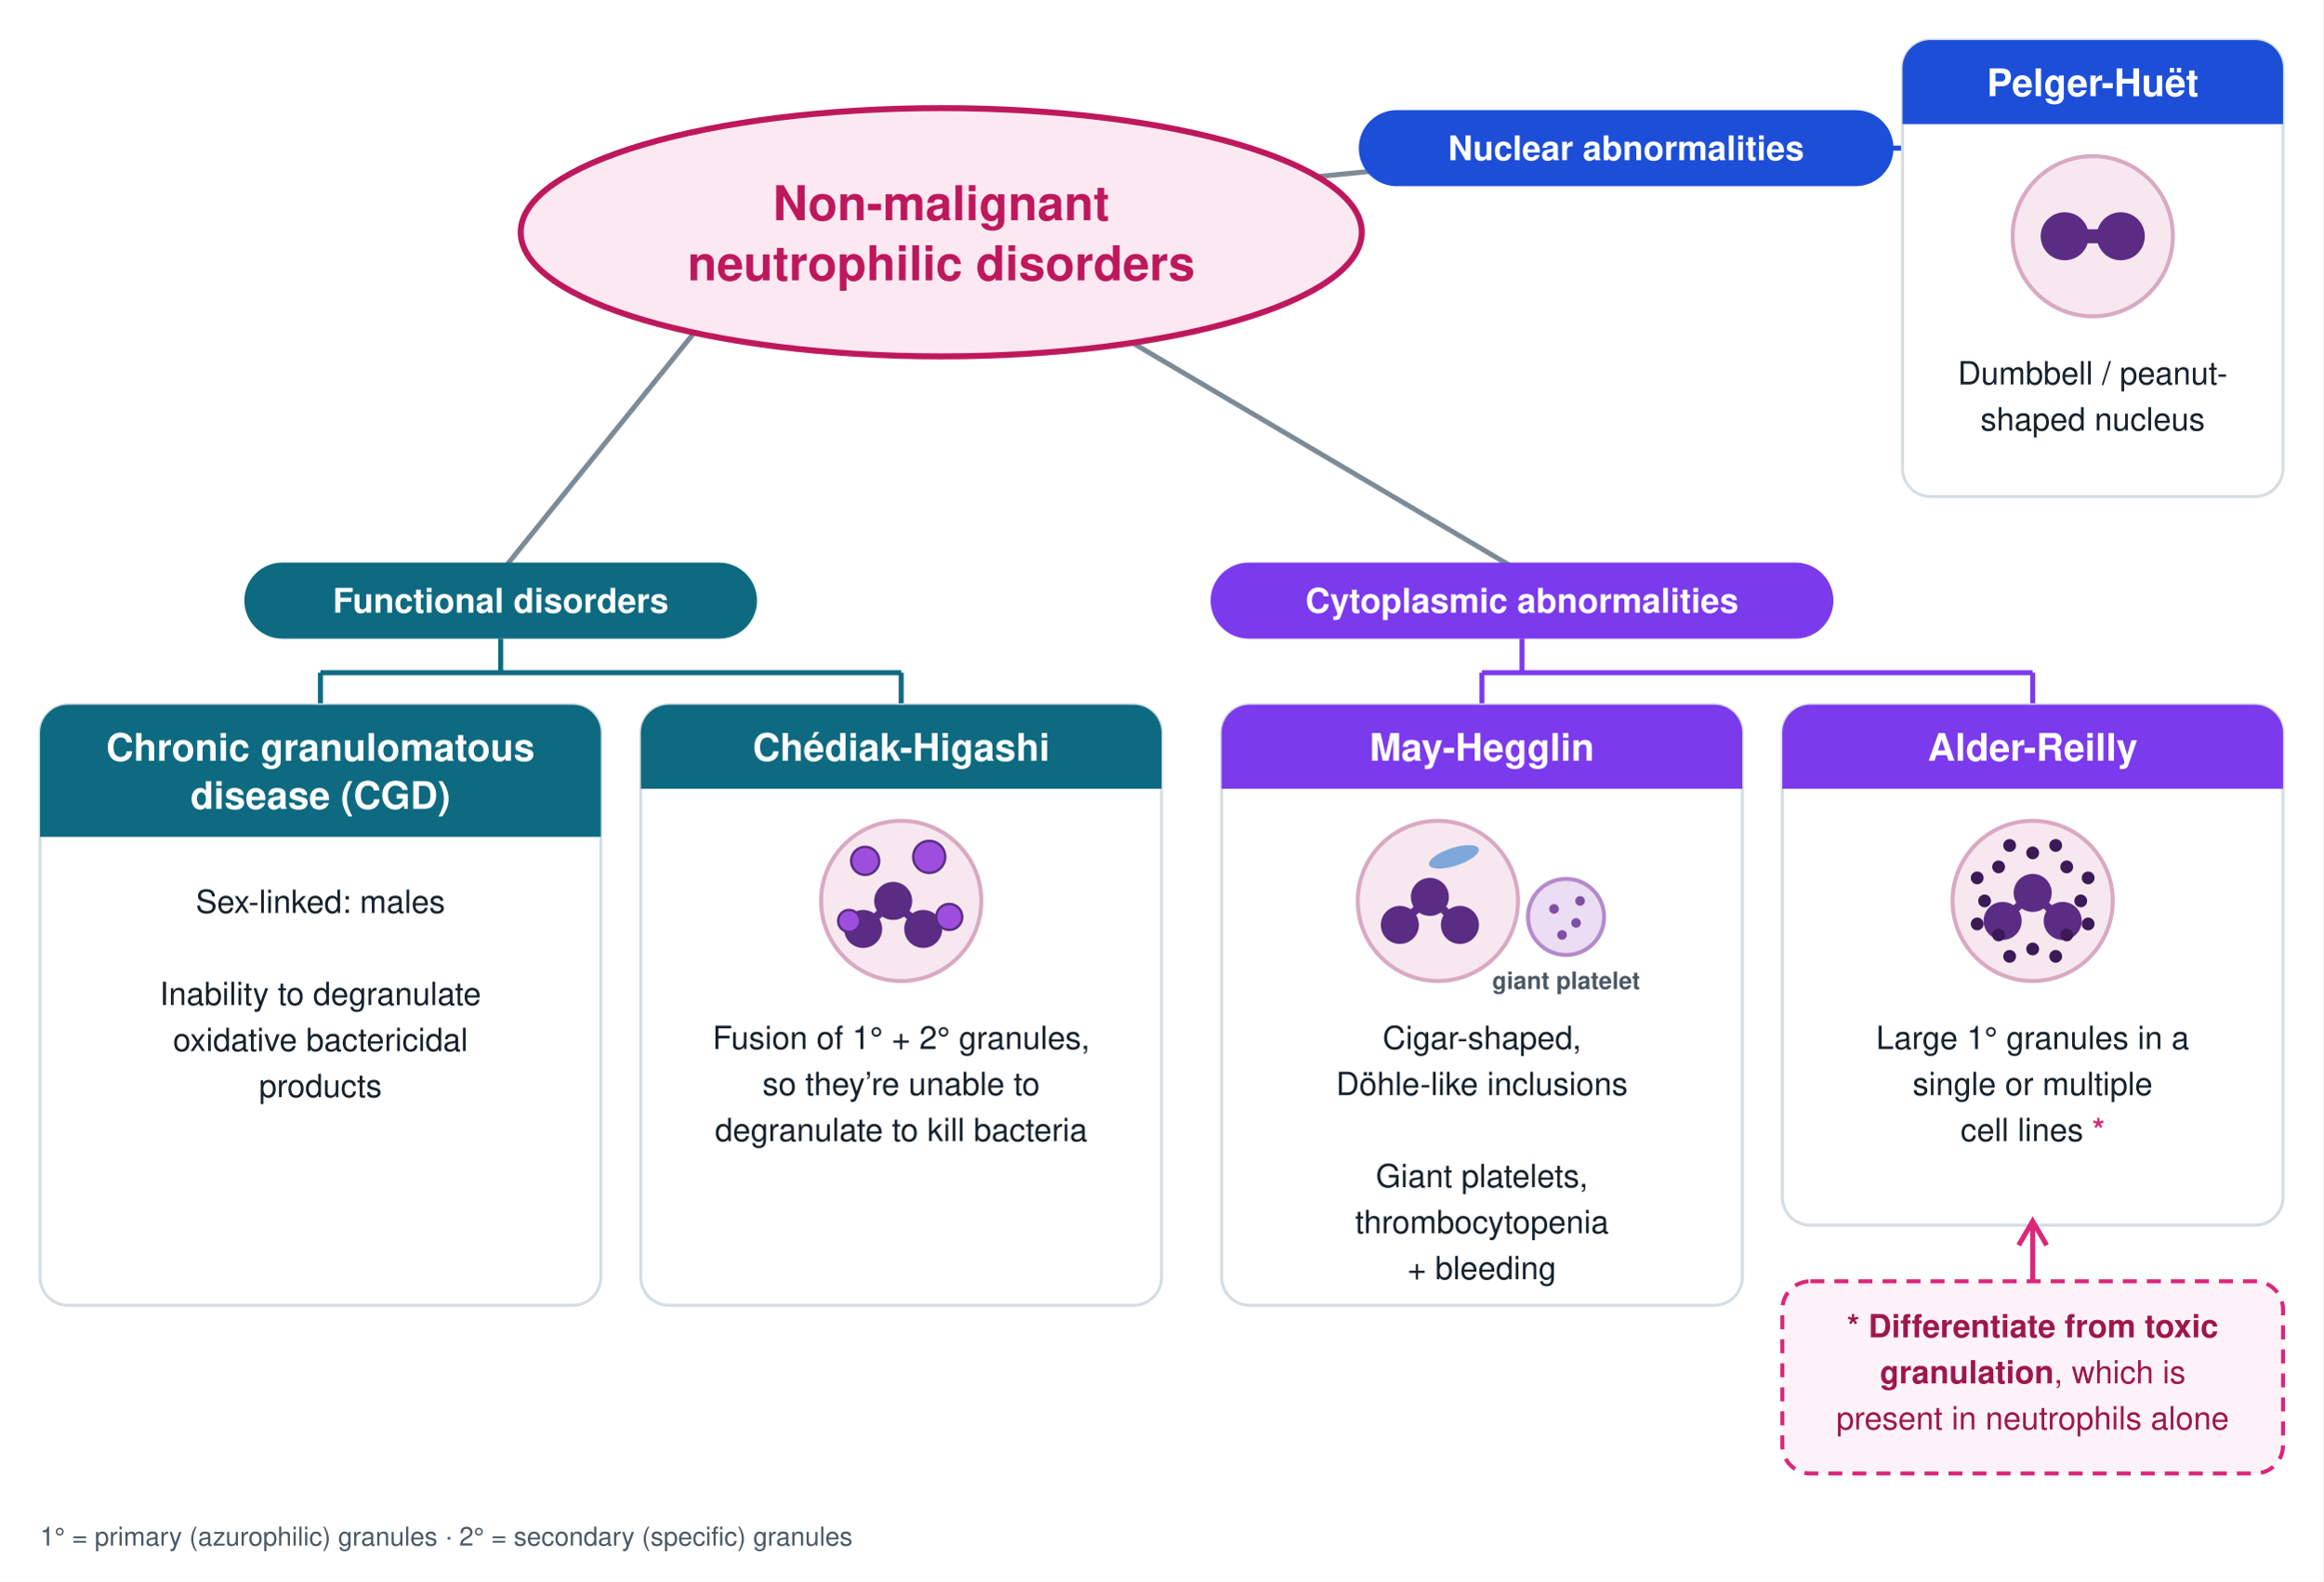
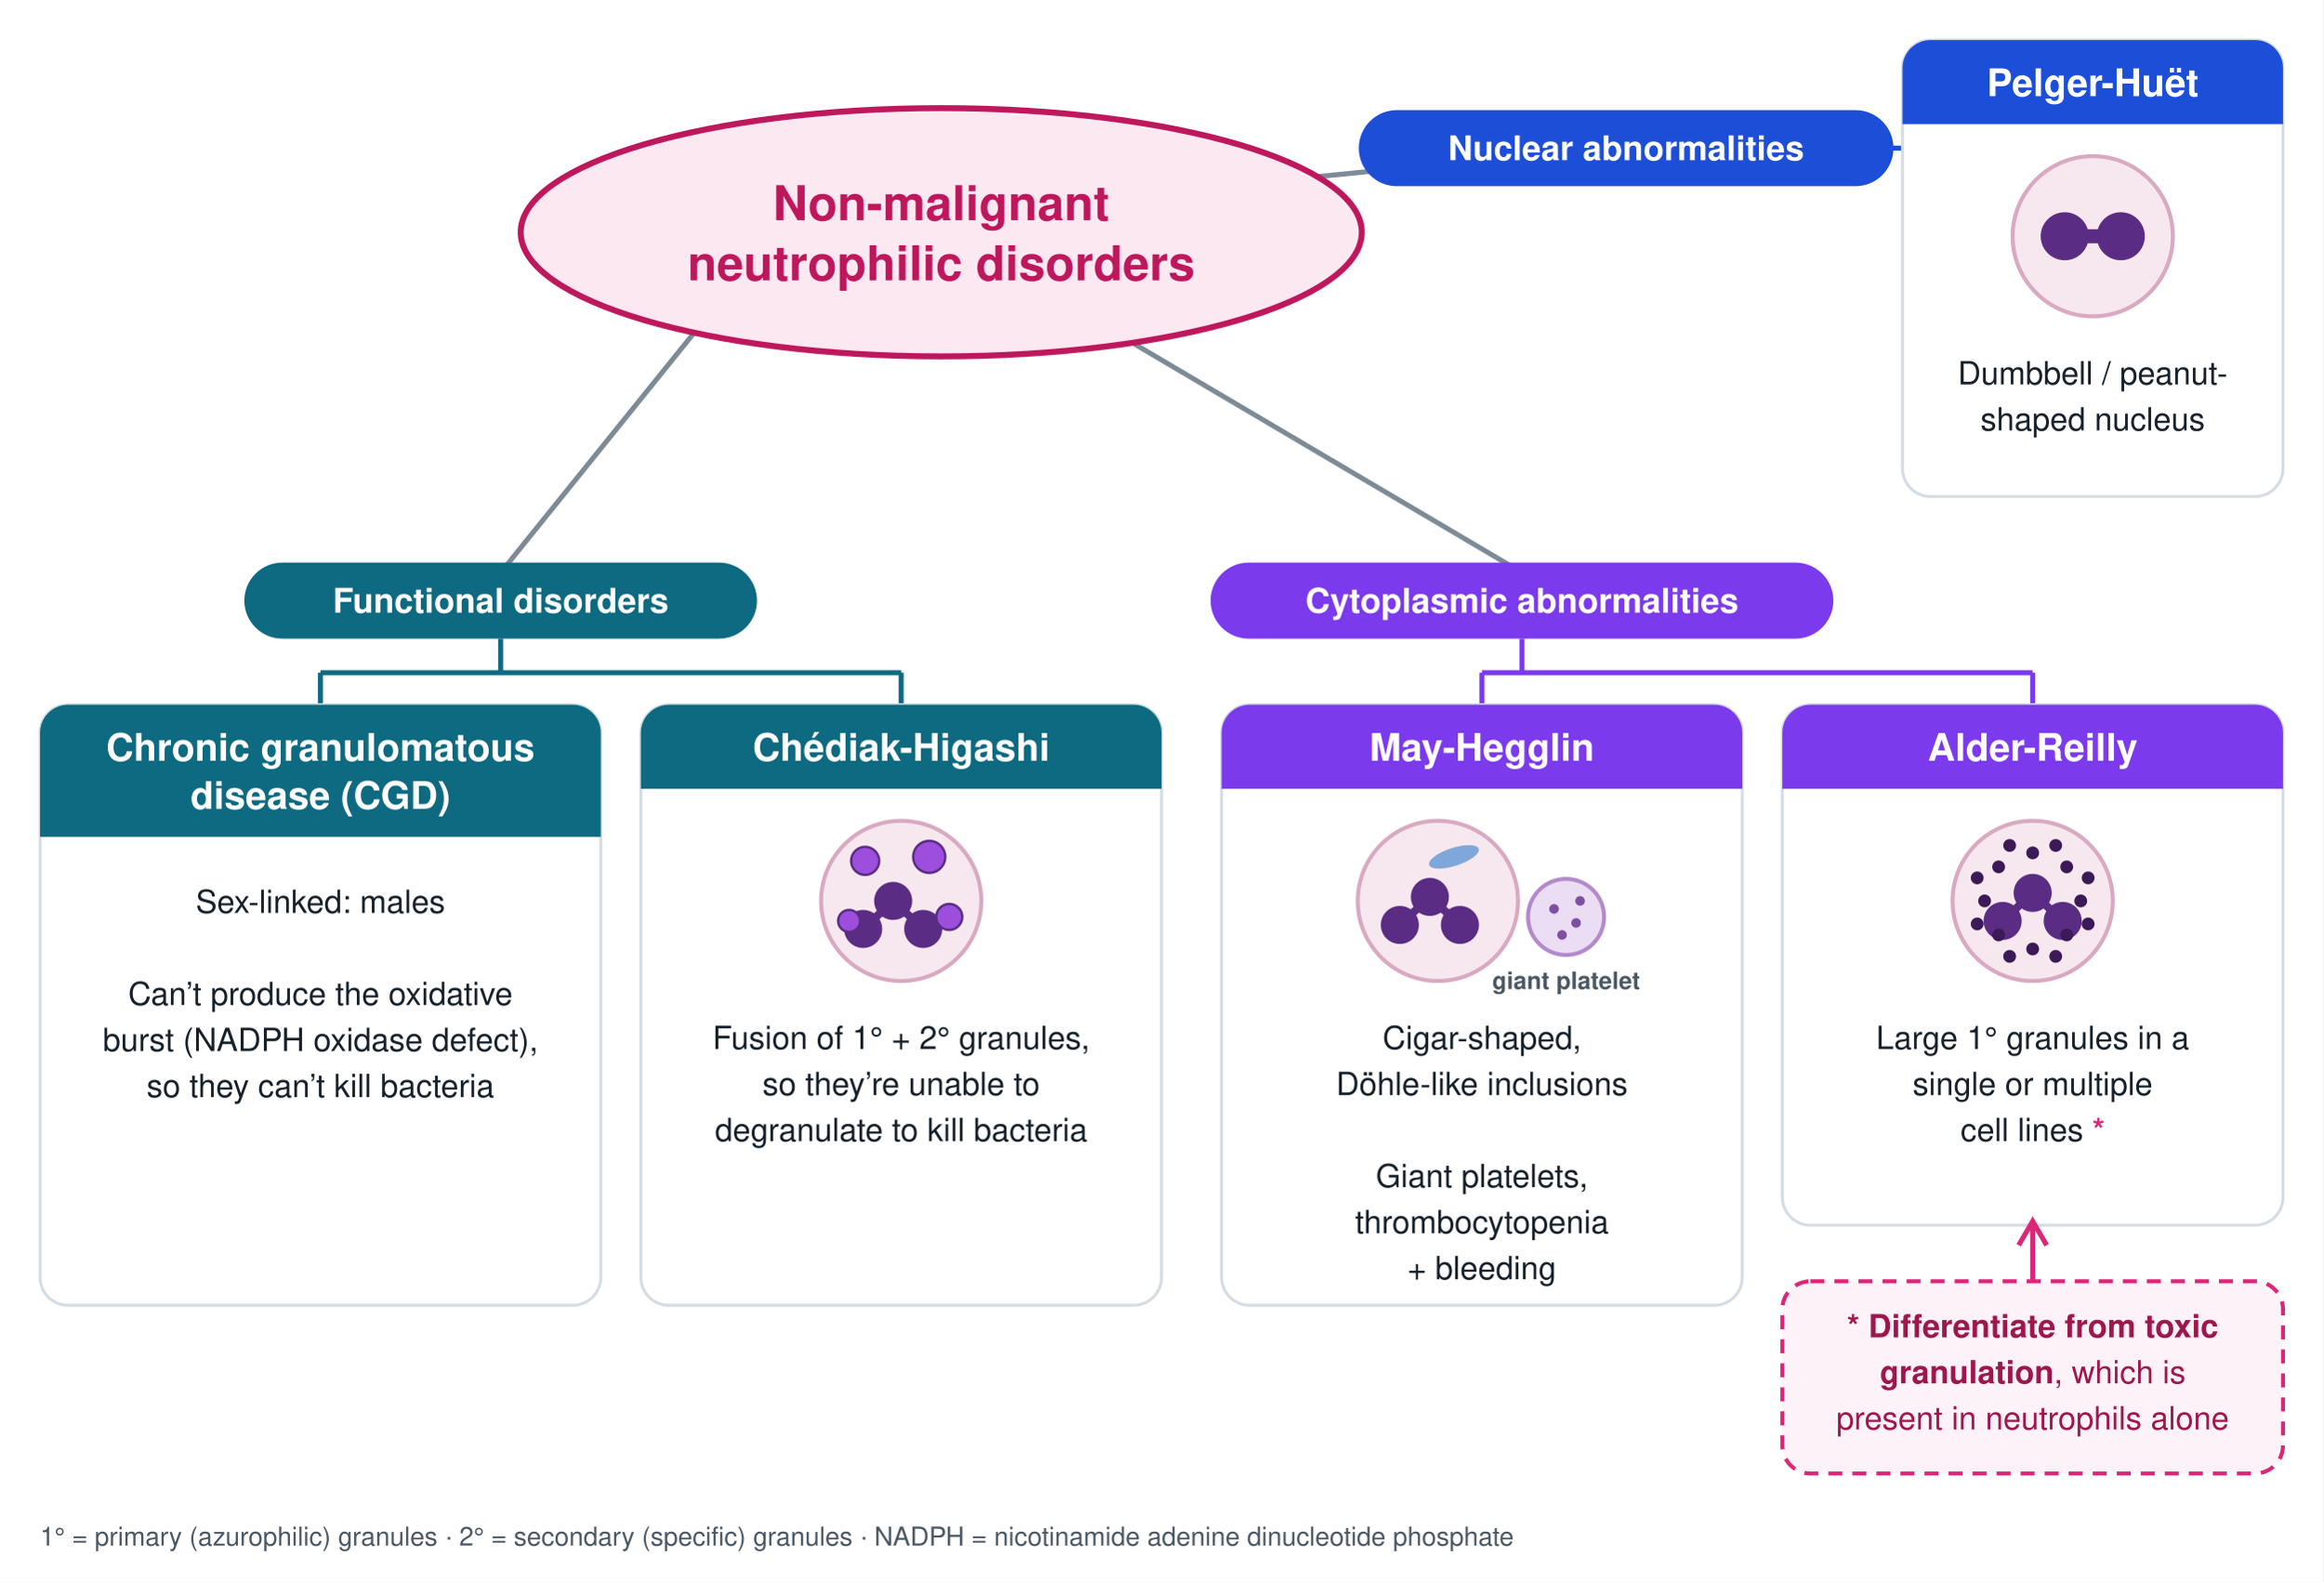
- <svg xmlns="http://www.w3.org/2000/svg" width="1160" height="790" viewBox="0 0 1160 790" font-family="Helvetica, Arial, sans-serif" role="img" aria-label="Non-malignant neutrophilic disorders. Nuclear abnormalities: Pelger-Huet, a dumbbell or peanut-shaped nucleus. Functional disorders: chronic granulomatous disease, sex-linked, in males, inability to degranulate oxidative bactericidal products; Chediak-Higashi, fusion of primary and secondary granules so they are unable to degranulate to kill bacteria. Cytoplasmic abnormalities: May-Hegglin, cigar-shaped Dohle-like inclusions, giant platelets, thrombocytopenia and bleeding; Alder-Reilly, large primary granules in a single or multiple cell lines. Differentiate Alder-Reilly from toxic granulation, which is present in neutrophils alone.">
+ <svg xmlns="http://www.w3.org/2000/svg" width="1160" height="790" viewBox="0 0 1160 790" font-family="Helvetica, Arial, sans-serif" role="img" aria-label="Non-malignant neutrophilic disorders. Nuclear abnormalities: Pelger-Huet, a dumbbell or peanut-shaped nucleus. Functional disorders: chronic granulomatous disease, sex-linked, in males, cannot produce the oxidative burst because of an NADPH oxidase defect, so they cannot kill bacteria; Chediak-Higashi, fusion of primary and secondary granules so they are unable to degranulate to kill bacteria. Cytoplasmic abnormalities: May-Hegglin, cigar-shaped Dohle-like inclusions, giant platelets, thrombocytopenia and bleeding; Alder-Reilly, large primary granules in a single or multiple cell lines. Differentiate Alder-Reilly from toxic granulation, which is present in neutrophils alone.">
  <rect width="1160" height="790" fill="#fff" />
  <path d="M640 90 L800 74" stroke="#7C8B96" stroke-width="2.5" fill="none" />
  <path d="M350 162 L250 286" stroke="#7C8B96" stroke-width="2.5" fill="none" />
  <path d="M560 168 L760 286" stroke="#7C8B96" stroke-width="2.5" fill="none" />
  <ellipse cx="470" cy="116" rx="210" ry="62" fill="#FCE8F1" stroke="#BE185D" stroke-width="3" />
  <text x="470" y="110" font-size="24" font-weight="800" fill="#BE185D" text-anchor="middle">Non-malignant</text>
  <text x="470" y="140" font-size="24" font-weight="800" fill="#BE185D" text-anchor="middle">neutrophilic disorders</text>
  <rect x="678.5" y="55" width="267" height="38" rx="19" fill="#1D4ED8" />
  <text x="812" y="80" font-size="17" font-weight="800" fill="#fff" text-anchor="middle">Nuclear abnormalities</text>
  <path d="M932 74 H950" stroke="#1D4ED8" stroke-width="2.5" fill="none" />
  <rect x="950" y="20" width="190" height="228" rx="14" fill="#fff" stroke="#D5DDE3" stroke-width="1.5" />
  <path d="M950 34 a14 14 0 0 1 14 -14 h162 a14 14 0 0 1 14 14 v28 h-190 Z" fill="#1D4ED8" />
  <text x="1045.0" y="48" font-size="19" font-weight="800" fill="#fff" text-anchor="middle">Pelger-Huët</text>
  <circle cx="1045.0" cy="118" r="40" fill="#F7E8F0" stroke="#D9A9C2" stroke-width="2" />
  <circle cx="1031.0" cy="118" r="12" fill="#5B2C83" />
  <circle cx="1059.0" cy="118" r="12" fill="#5B2C83" />
  <rect x="1031.0" y="114.5" width="28" height="7" fill="#5B2C83" />
  <text x="1045.0" y="192" font-size="16" font-weight="400" fill="#16212B" text-anchor="middle">Dumbbell / peanut-</text>
  <text x="1045.0" y="215" font-size="16" font-weight="400" fill="#16212B" text-anchor="middle">shaped nucleus</text>
  <rect x="122.0" y="281" width="256" height="38" rx="19" fill="#0E6A80" />
  <text x="250" y="306" font-size="17" font-weight="800" fill="#fff" text-anchor="middle">Functional disorders</text>
  <path d="M250 319 V336 M160 336 H450 M160 336 V352 M450 336 V352" stroke="#0E6A80" stroke-width="2.5" fill="none" />
  <rect x="20" y="352" width="280" height="300" rx="14" fill="#fff" stroke="#D5DDE3" stroke-width="1.5" />
  <path d="M20 366 a14 14 0 0 1 14 -14 h252 a14 14 0 0 1 14 14 v52 h-280 Z" fill="#0E6A80" />
  <text x="160.0" y="380" font-size="19" font-weight="800" fill="#fff" text-anchor="middle">Chronic granulomatous</text>
  <text x="160.0" y="404" font-size="19" font-weight="800" fill="#fff" text-anchor="middle">disease (CGD)</text>
  <text x="160.0" y="456" font-size="16" font-weight="400" fill="#16212B" text-anchor="middle">Sex-linked: males</text>
  <text x="160.0" y="479" font-size="16" font-weight="400" fill="#16212B" text-anchor="middle" />
-   <text x="160.0" y="502" font-size="16" font-weight="400" fill="#16212B" text-anchor="middle">Inability to degranulate</text>
-   <text x="160.0" y="525" font-size="16" font-weight="400" fill="#16212B" text-anchor="middle">oxidative bactericidal</text>
-   <text x="160.0" y="548" font-size="16" font-weight="400" fill="#16212B" text-anchor="middle">products</text>
+   <text x="160.0" y="502" font-size="16" font-weight="400" fill="#16212B" text-anchor="middle">Can’t produce the oxidative</text>
+   <text x="160.0" y="525" font-size="16" font-weight="400" fill="#16212B" text-anchor="middle">burst (NADPH oxidase defect),</text>
+   <text x="160.0" y="548" font-size="16" font-weight="400" fill="#16212B" text-anchor="middle">so they can’t kill bacteria</text>
  <rect x="320" y="352" width="260" height="300" rx="14" fill="#fff" stroke="#D5DDE3" stroke-width="1.5" />
  <path d="M320 366 a14 14 0 0 1 14 -14 h232 a14 14 0 0 1 14 14 v28 h-260 Z" fill="#0E6A80" />
  <text x="450.0" y="380" font-size="19" font-weight="800" fill="#fff" text-anchor="middle">Chédiak-Higashi</text>
  <circle cx="450.0" cy="450" r="40" fill="#F7E8F0" stroke="#D9A9C2" stroke-width="2" />
  <circle cx="431.0" cy="464" r="9.5" fill="#5B2C83" />
  <circle cx="446.0" cy="450" r="9.5" fill="#5B2C83" />
  <circle cx="461.0" cy="464" r="9.5" fill="#5B2C83" />
  <path d="M431.0 464 L446.0 450 L461.0 464" stroke="#5B2C83" stroke-width="4" fill="none" />
  <circle cx="432.0" cy="430" r="7" fill="#9D4EDD" stroke="#5B2C83" stroke-width="1.2" />
  <circle cx="464.0" cy="428" r="8" fill="#9D4EDD" stroke="#5B2C83" stroke-width="1.2" />
  <circle cx="474.0" cy="458" r="6.5" fill="#9D4EDD" stroke="#5B2C83" stroke-width="1.2" />
  <circle cx="424.0" cy="460" r="5.5" fill="#9D4EDD" stroke="#5B2C83" stroke-width="1.2" />
  <text x="450.0" y="524" font-size="16" font-weight="400" fill="#16212B" text-anchor="middle">Fusion of 1° + 2° granules,</text>
  <text x="450.0" y="547" font-size="16" font-weight="400" fill="#16212B" text-anchor="middle">so they’re unable to</text>
  <text x="450.0" y="570" font-size="16" font-weight="400" fill="#16212B" text-anchor="middle">degranulate to kill bacteria</text>
  <rect x="604.5" y="281" width="311" height="38" rx="19" fill="#7C3AED" />
  <text x="760" y="306" font-size="17" font-weight="800" fill="#fff" text-anchor="middle">Cytoplasmic abnormalities</text>
  <path d="M760 319 V336 M740 336 H1015 M740 336 V352 M1015 336 V352" stroke="#7C3AED" stroke-width="2.5" fill="none" />
  <rect x="610" y="352" width="260" height="300" rx="14" fill="#fff" stroke="#D5DDE3" stroke-width="1.5" />
  <path d="M610 366 a14 14 0 0 1 14 -14 h232 a14 14 0 0 1 14 14 v28 h-260 Z" fill="#7C3AED" />
  <text x="740.0" y="380" font-size="19" font-weight="800" fill="#fff" text-anchor="middle">May-Hegglin</text>
  <circle cx="718.0" cy="450" r="40" fill="#F7E8F0" stroke="#D9A9C2" stroke-width="2" />
  <circle cx="699.0" cy="462" r="9.5" fill="#5B2C83" />
  <circle cx="714.0" cy="448" r="9.5" fill="#5B2C83" />
  <circle cx="729.0" cy="462" r="9.5" fill="#5B2C83" />
  <path d="M699.0 462 L714.0 448 L729.0 462" stroke="#5B2C83" stroke-width="4" fill="none" />
  <ellipse cx="726.0" cy="428" rx="13" ry="4.5" fill="#7FA7D9" transform="rotate(-18 726.0 428)" />
  <circle cx="782.0" cy="458" r="19" fill="#EBDDF3" stroke="#B48ACB" stroke-width="2" />
  <circle cx="776.0" cy="454" r="2.4" fill="#7E4FA3" />
  <circle cx="787.0" cy="461" r="2.4" fill="#7E4FA3" />
  <circle cx="780.0" cy="467" r="2.4" fill="#7E4FA3" />
  <circle cx="789.0" cy="450" r="2.4" fill="#7E4FA3" />
  <text x="782.0" y="494" font-size="12" font-weight="600" fill="#4A5864" text-anchor="middle">giant platelet</text>
  <text x="740.0" y="524" font-size="16" font-weight="400" fill="#16212B" text-anchor="middle">Cigar-shaped,</text>
  <text x="740.0" y="547" font-size="16" font-weight="400" fill="#16212B" text-anchor="middle">Döhle-like inclusions</text>
  <text x="740.0" y="570" font-size="16" font-weight="400" fill="#16212B" text-anchor="middle" />
  <text x="740.0" y="593" font-size="16" font-weight="400" fill="#16212B" text-anchor="middle">Giant platelets,</text>
  <text x="740.0" y="616" font-size="16" font-weight="400" fill="#16212B" text-anchor="middle">thrombocytopenia</text>
  <text x="740.0" y="639" font-size="16" font-weight="400" fill="#16212B" text-anchor="middle">+ bleeding</text>
  <rect x="890" y="352" width="250" height="260" rx="14" fill="#fff" stroke="#D5DDE3" stroke-width="1.5" />
  <path d="M890 366 a14 14 0 0 1 14 -14 h222 a14 14 0 0 1 14 14 v28 h-250 Z" fill="#7C3AED" />
  <text x="1015.0" y="380" font-size="19" font-weight="800" fill="#fff" text-anchor="middle">Alder-Reilly</text>
  <circle cx="1015.0" cy="450" r="40" fill="#F7E8F0" stroke="#D9A9C2" stroke-width="2" />
  <circle cx="1000.0" cy="460" r="9.5" fill="#5B2C83" />
  <circle cx="1015.0" cy="446" r="9.5" fill="#5B2C83" />
  <circle cx="1030.0" cy="460" r="9.5" fill="#5B2C83" />
  <path d="M1000.0 460 L1015.0 446 L1030.0 460" stroke="#5B2C83" stroke-width="4" fill="none" />
  <circle cx="1039.0" cy="450.0" r="3.2" fill="#3B1A57" />
  <circle cx="1042.7" cy="461.5" r="3.2" fill="#3B1A57" />
  <circle cx="1032.0" cy="467.0" r="3.2" fill="#3B1A57" />
  <circle cx="1026.5" cy="477.7" r="3.2" fill="#3B1A57" />
  <circle cx="1015.0" cy="474.0" r="3.2" fill="#3B1A57" />
  <circle cx="1003.5" cy="477.7" r="3.2" fill="#3B1A57" />
  <circle cx="998.0" cy="467.0" r="3.2" fill="#3B1A57" />
  <circle cx="987.3" cy="461.5" r="3.2" fill="#3B1A57" />
  <circle cx="991.0" cy="450.0" r="3.2" fill="#3B1A57" />
  <circle cx="987.3" cy="438.5" r="3.2" fill="#3B1A57" />
  <circle cx="998.0" cy="433.0" r="3.2" fill="#3B1A57" />
  <circle cx="1003.5" cy="422.3" r="3.2" fill="#3B1A57" />
  <circle cx="1015.0" cy="426.0" r="3.2" fill="#3B1A57" />
  <circle cx="1026.5" cy="422.3" r="3.2" fill="#3B1A57" />
  <circle cx="1032.0" cy="433.0" r="3.2" fill="#3B1A57" />
  <circle cx="1042.7" cy="438.5" r="3.2" fill="#3B1A57" />
  <text x="1015.0" y="524" font-size="16" font-weight="400" fill="#16212B" text-anchor="middle">Large 1° granules in a</text>
  <text x="1015.0" y="547" font-size="16" font-weight="400" fill="#16212B" text-anchor="middle">single or multiple</text>
  <text x="1015.0" y="570" font-size="16" font-weight="400" fill="#16212B" text-anchor="middle">cell lines <tspan fill="#DB2777" font-weight="800">*</tspan>
  </text>
  <path d="M1015 612 V640" stroke="#DB2777" stroke-width="2.5" />
  <path d="M1008 622 L1015 610 L1022 622" stroke="#DB2777" stroke-width="2.5" fill="none" />
  <rect x="890" y="640" width="250" height="96" rx="14" fill="#FDF2F8" stroke="#DB2777" stroke-width="2" stroke-dasharray="7 5" />
  <text x="1015" y="668" font-size="16" font-weight="400" fill="#9D174D" text-anchor="middle">
    <tspan font-weight="800">* Differentiate from toxic</tspan>
  </text>
  <text x="1015" y="691" font-size="16" font-weight="400" fill="#9D174D" text-anchor="middle">
    <tspan font-weight="800">granulation</tspan>, which is</text>
  <text x="1015" y="714" font-size="16" font-weight="400" fill="#9D174D" text-anchor="middle">present in neutrophils alone</text>
-   <text x="20" y="772" font-size="13" font-weight="400" fill="#4A5864" text-anchor="start">1° = primary (azurophilic) granules · 2° = secondary (specific) granules</text>
+   <text x="20" y="772" font-size="13" font-weight="400" fill="#4A5864" text-anchor="start">1° = primary (azurophilic) granules · 2° = secondary (specific) granules · NADPH = nicotinamide adenine dinucleotide phosphate</text>
</svg>
